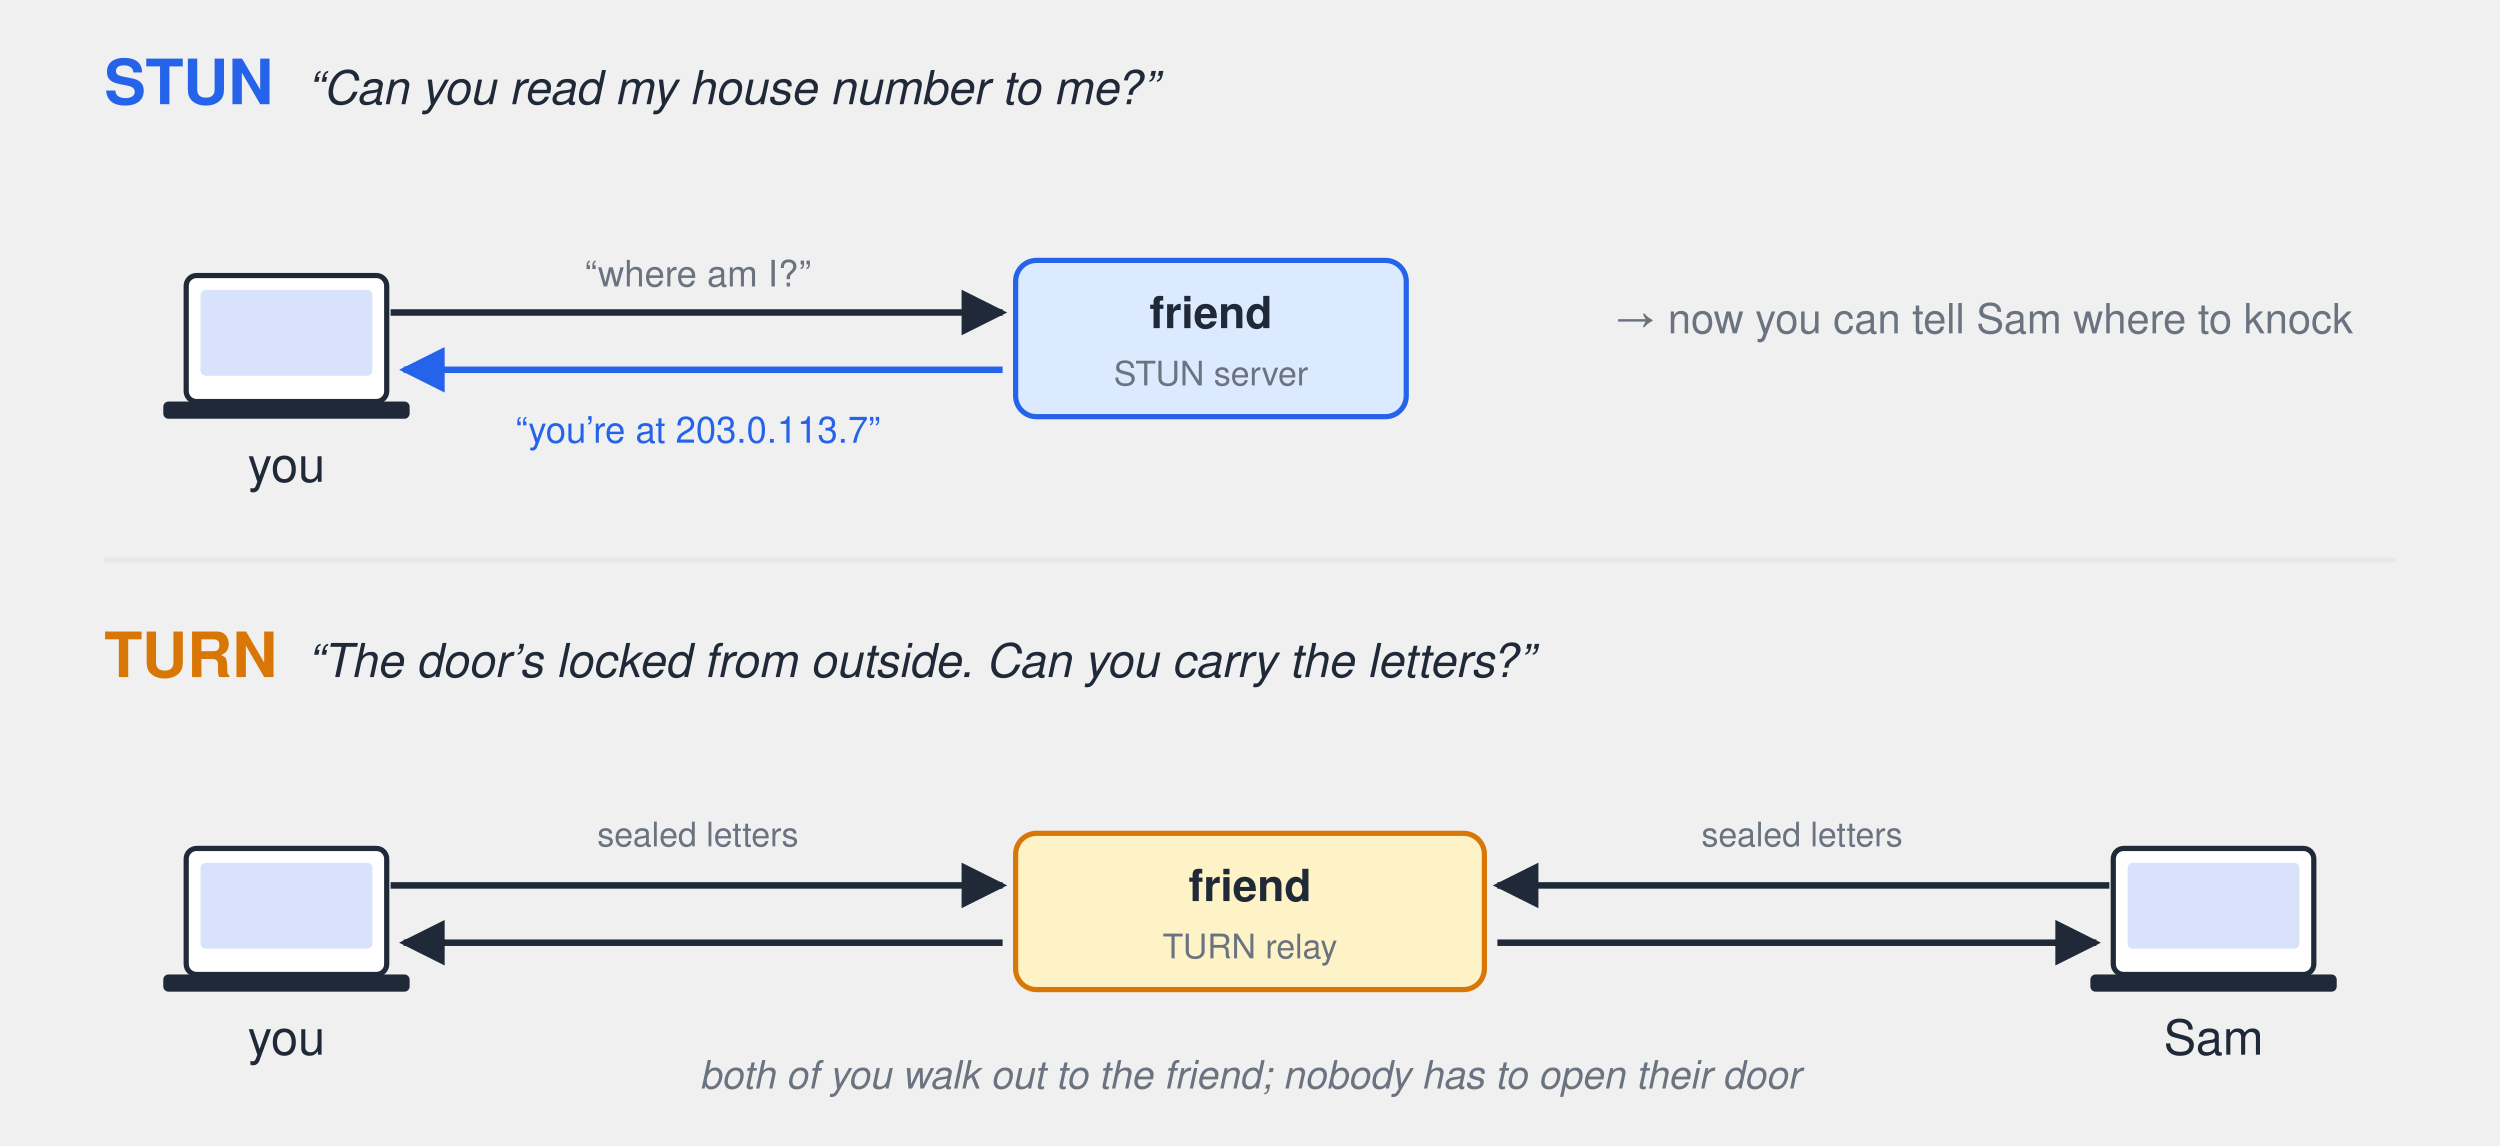
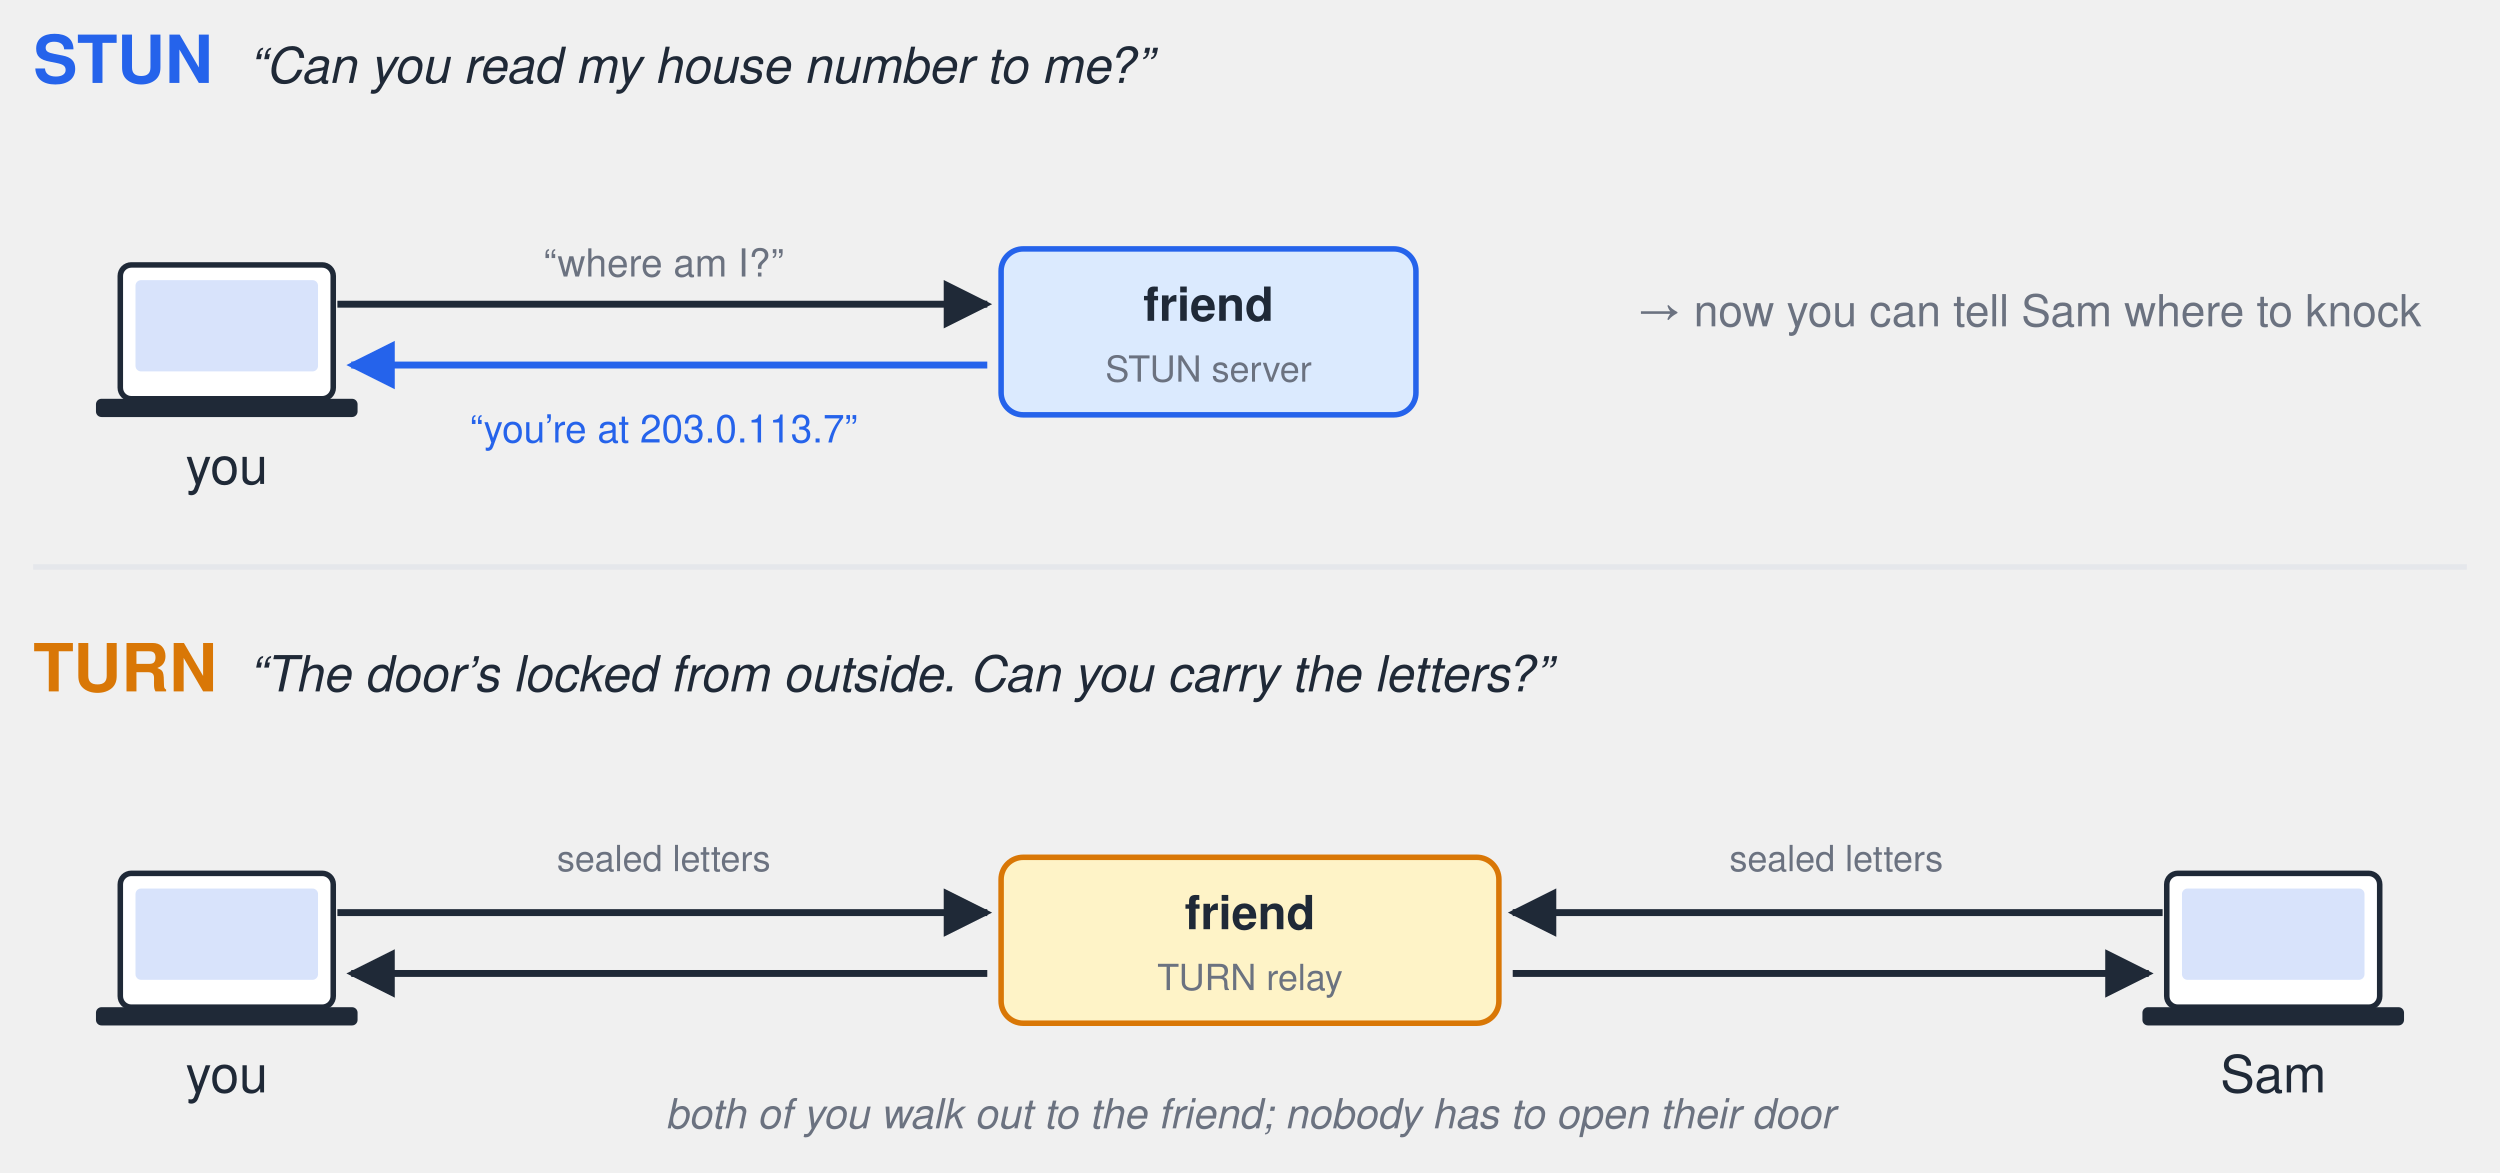
- <svg xmlns="http://www.w3.org/2000/svg" viewBox="0 0 960 440" width="960" height="440" font-family="Helvetica Neue, Helvetica, Arial, sans-serif">
+ <svg xmlns="http://www.w3.org/2000/svg" viewBox="28 10 904 424" width="904" height="424" font-family="Helvetica Neue, Helvetica, Arial, sans-serif">
  <defs>
    <marker id="arr" viewBox="0 0 10 10" refX="9" refY="5" markerWidth="7" markerHeight="7" orient="auto-start-reverse">
      <path d="M0 0L10 5L0 10z" fill="#1f2937" />
    </marker>
    <marker id="arrb" viewBox="0 0 10 10" refX="9" refY="5" markerWidth="7" markerHeight="7" orient="auto-start-reverse">
      <path d="M0 0L10 5L0 10z" fill="#2563eb" />
    </marker>
    <marker id="arrr" viewBox="0 0 10 10" refX="9" refY="5" markerWidth="7" markerHeight="7" orient="auto-start-reverse">
      <path d="M0 0L10 5L0 10z" fill="#dc2626" />
    </marker>
    <marker id="arrg" viewBox="0 0 10 10" refX="9" refY="5" markerWidth="7" markerHeight="7" orient="auto-start-reverse">
      <path d="M0 0L10 5L0 10z" fill="#16a34a" />
    </marker>
    <marker id="arra" viewBox="0 0 10 10" refX="9" refY="5" markerWidth="7" markerHeight="7" orient="auto-start-reverse">
      <path d="M0 0L10 5L0 10z" fill="#d97706" />
    </marker>
    <marker id="arrm" viewBox="0 0 10 10" refX="9" refY="5" markerWidth="7" markerHeight="7" orient="auto-start-reverse">
      <path d="M0 0L10 5L0 10z" fill="#6b7280" />
    </marker>
    <marker id="arrl" viewBox="0 0 10 10" refX="9" refY="5" markerWidth="7" markerHeight="7" orient="auto-start-reverse">
      <path d="M0 0L10 5L0 10z" fill="#cbd5e1" />
    </marker>
  </defs>
  <text x="40" y="40" font-size="24" fill="#2563eb" text-anchor="start" font-weight="bold" font-style="normal">STUN</text>
  <text x="118" y="40" font-size="18" fill="#1f2937" text-anchor="start" font-weight="normal" font-style="italic">“Can you read my house number to me?”</text>
  <rect x="71.5" y="105.8" width="77.0" height="48.4" rx="4" fill="white" stroke="#1f2937" stroke-width="2" />
  <rect x="77.0" y="111.3" width="66.0" height="33.0" rx="2" fill="#2563eb" opacity="0.18" />
  <rect x="62.7" y="154.2" width="94.6" height="6.6" rx="2" fill="#1f2937" />
  <text x="110" y="185.0" font-size="18.7" fill="#1f2937" text-anchor="middle" font-weight="normal" font-style="normal">you</text>
  <rect x="390" y="100" width="150" height="60" rx="8" fill="#dbeafe" stroke="#2563eb" stroke-width="2" />
  <text x="465.0" y="126.0" font-size="17" fill="#1f2937" text-anchor="middle" font-weight="bold" font-style="normal">friend</text>
  <text x="465.0" y="148.0" font-size="13" fill="#6b7280" text-anchor="middle" font-weight="normal" font-style="normal">STUN server</text>
  <line x1="150" y1="120" x2="385" y2="120" stroke="#1f2937" stroke-width="2.5" marker-end="url(#arr)" />
  <text x="268" y="110" font-size="14" fill="#6b7280" text-anchor="middle" font-weight="normal" font-style="normal">“where am I?”</text>
  <line x1="385" y1="142" x2="155" y2="142" stroke="#2563eb" stroke-width="2.5" marker-end="url(#arrb)" />
  <text x="268" y="170" font-size="14" fill="#2563eb" text-anchor="middle" font-weight="normal" font-style="normal">“you’re at 203.0.113.7”</text>
  <text x="620" y="128" font-size="16" fill="#6b7280" text-anchor="start" font-weight="normal" font-style="normal">→ now you can tell Sam where to knock</text>
  <line x1="40" y1="215" x2="920" y2="215" stroke="#e5e7eb" stroke-width="2" />
  <text x="40" y="260" font-size="24" fill="#d97706" text-anchor="start" font-weight="bold" font-style="normal">TURN</text>
  <text x="118" y="260" font-size="18" fill="#1f2937" text-anchor="start" font-weight="normal" font-style="italic">“The door’s locked from outside. Can you carry the letters?”</text>
  <rect x="71.5" y="325.8" width="77.0" height="48.4" rx="4" fill="white" stroke="#1f2937" stroke-width="2" />
  <rect x="77.0" y="331.3" width="66.0" height="33.0" rx="2" fill="#2563eb" opacity="0.18" />
  <rect x="62.7" y="374.2" width="94.6" height="6.6" rx="2" fill="#1f2937" />
  <text x="110" y="405.0" font-size="18.7" fill="#1f2937" text-anchor="middle" font-weight="normal" font-style="normal">you</text>
  <rect x="811.5" y="325.8" width="77.0" height="48.4" rx="4" fill="white" stroke="#1f2937" stroke-width="2" />
  <rect x="817.0" y="331.3" width="66.0" height="33.0" rx="2" fill="#2563eb" opacity="0.18" />
  <rect x="802.7" y="374.2" width="94.6" height="6.6" rx="2" fill="#1f2937" />
  <text x="850" y="405.0" font-size="18.7" fill="#1f2937" text-anchor="middle" font-weight="normal" font-style="normal">Sam</text>
  <rect x="390" y="320" width="180" height="60" rx="8" fill="#fef3c7" stroke="#d97706" stroke-width="2" />
  <text x="480.0" y="346.0" font-size="17" fill="#1f2937" text-anchor="middle" font-weight="bold" font-style="normal">friend</text>
  <text x="480.0" y="368.0" font-size="13" fill="#6b7280" text-anchor="middle" font-weight="normal" font-style="normal">TURN relay</text>
  <line x1="150" y1="340" x2="385" y2="340" stroke="#1f2937" stroke-width="2.5" marker-end="url(#arr)" />
  <line x1="385" y1="362" x2="155" y2="362" stroke="#1f2937" stroke-width="2.5" marker-end="url(#arr)" />
  <line x1="810" y1="340" x2="575" y2="340" stroke="#1f2937" stroke-width="2.5" marker-end="url(#arr)" />
  <line x1="575" y1="362" x2="805" y2="362" stroke="#1f2937" stroke-width="2.5" marker-end="url(#arr)" />
  <text x="268" y="325" font-size="13" fill="#6b7280" text-anchor="middle" font-weight="normal" font-style="normal">sealed letters</text>
  <text x="692" y="325" font-size="13" fill="#6b7280" text-anchor="middle" font-weight="normal" font-style="normal">sealed letters</text>
  <text x="480" y="418" font-size="15" fill="#6b7280" text-anchor="middle" font-weight="normal" font-style="italic">both of you walk out to the friend; nobody has to open their door</text>
</svg>
